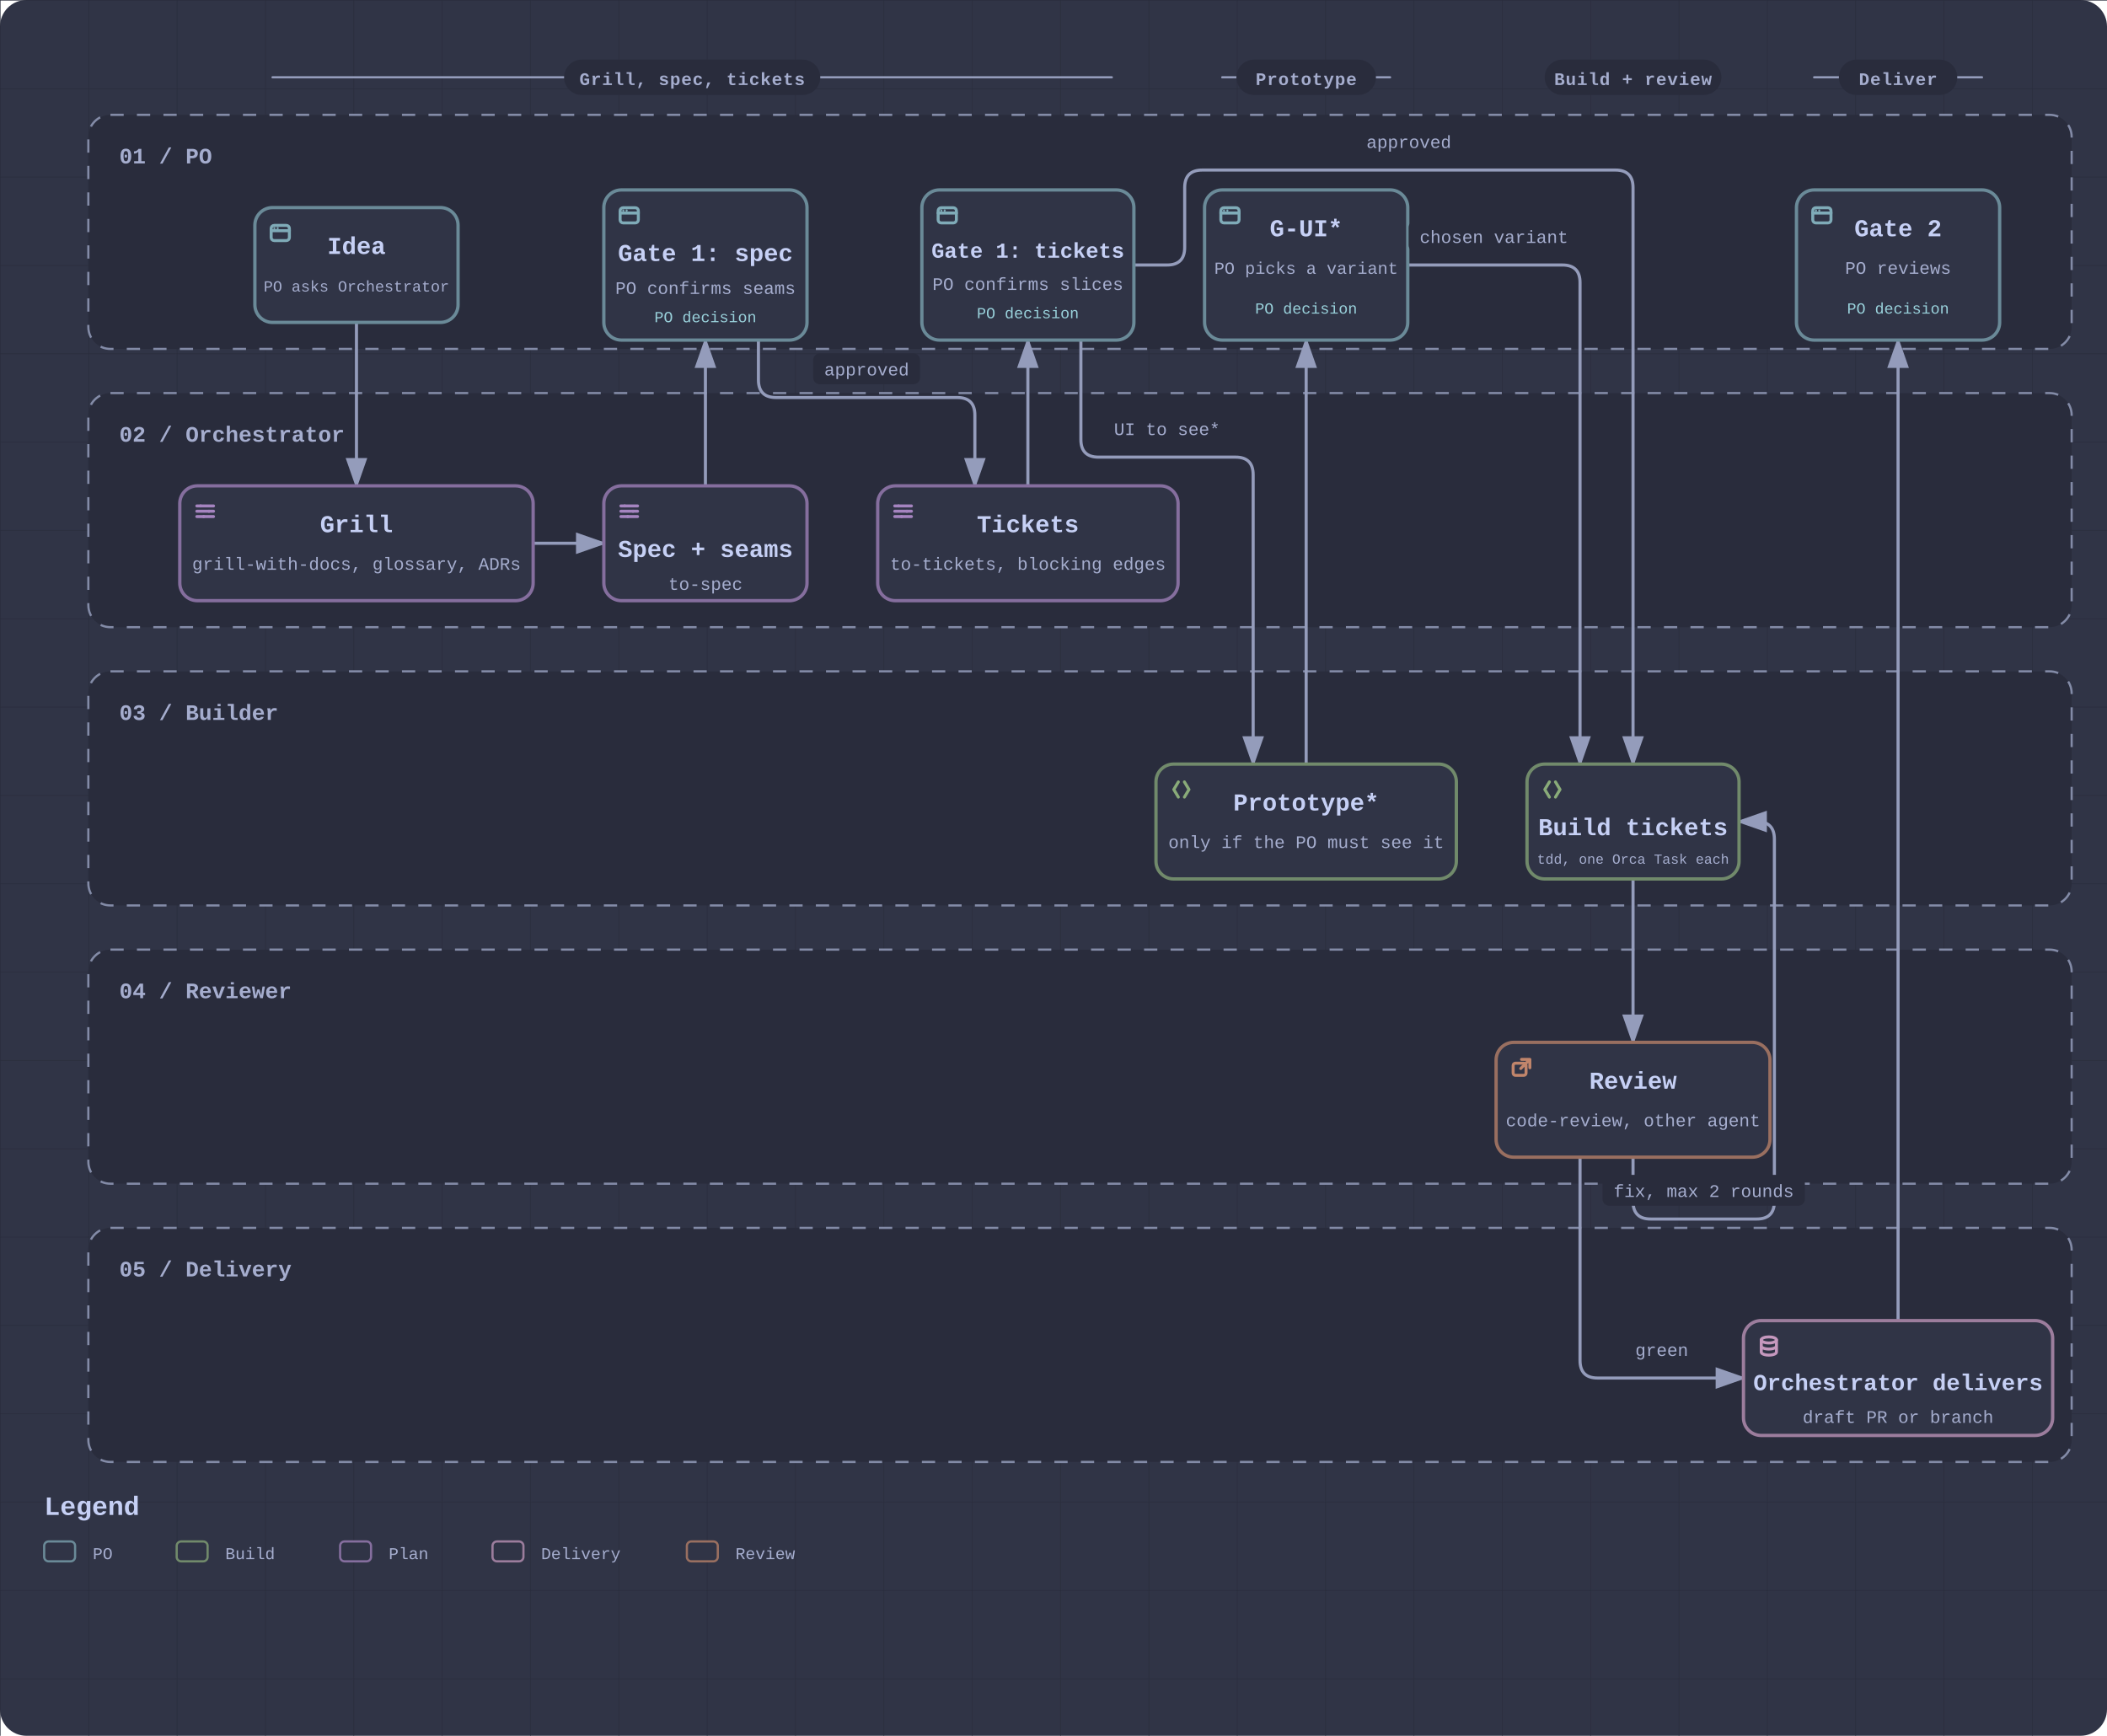
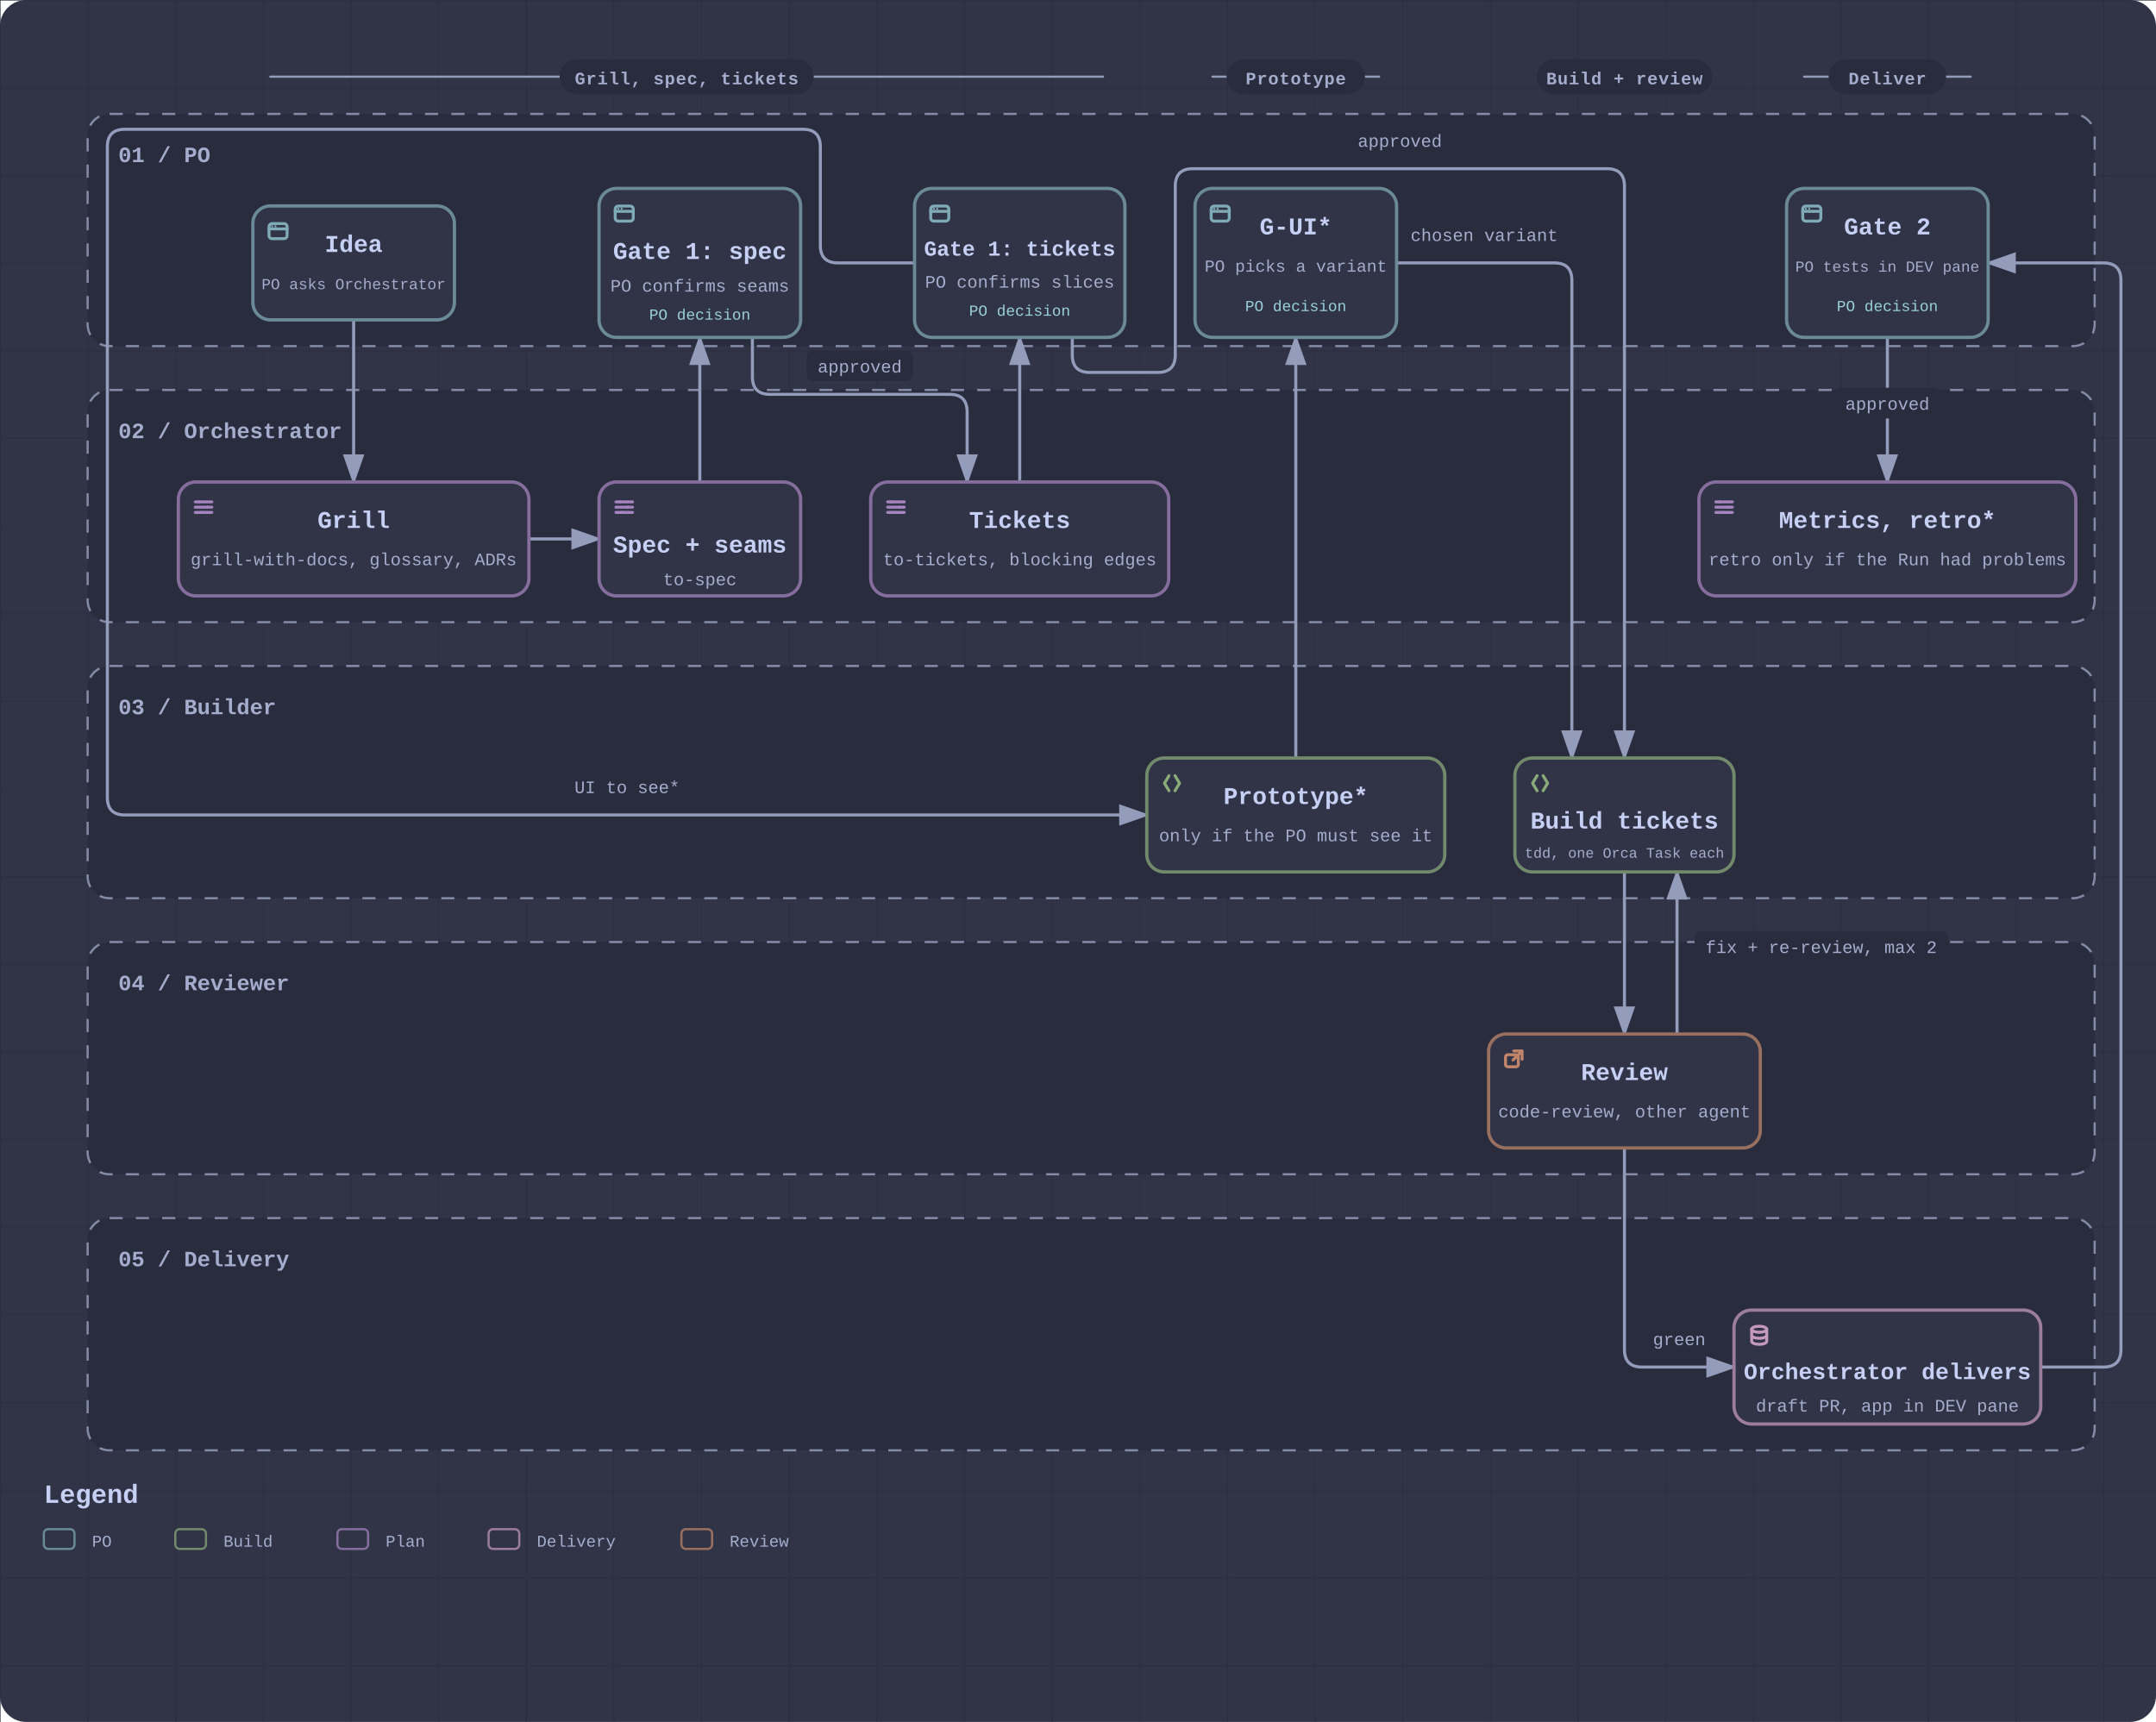
- <svg xmlns="http://www.w3.org/2000/svg" viewBox="0 0 954 786" role="img" lang="en" aria-labelledby="dev-flow-archify-diagram-title dev-flow-archify-diagram-description" width="954" height="786">
+ <svg xmlns="http://www.w3.org/2000/svg" viewBox="0 0 984 786" role="img" lang="en" aria-labelledby="dev-flow-archify-diagram-title dev-flow-archify-diagram-description" width="984" height="786">
  <style>
{ display: block; max-width: 100%; overflow-x: auto; overflow-y: hidden; }
svg { display: block; width: 100%; height: auto; max-width: none; margin: 0; background: none; font-family: ui-monospace, "SF Mono", Menlo, Consolas, "Liberation Mono", monospace; overflow: visible; }
.c-grid { stroke: #292c3c; fill: none; }
.c-mask { fill: #292c3c; stroke: none; }
.c-frontend { fill: #303446; stroke: #99d1db; }
.c-backend { fill: #303446; stroke: #a6d189; }
.c-database { fill: #303446; stroke: #f4b8e4; }
.c-messagebus { fill: #303446; stroke: #ca9ee6; }
.c-external { fill: #303446; stroke: #ef9f76; }
.t-primary { fill: #c6d0f5; }
.t-muted { fill: #a5adce; }
.t-frontend { fill: #99d1db; }
svg .semantic-sigil { fill: none; stroke: currentColor; stroke-width: 1.35; stroke-linecap: round; stroke-linejoin: round; opacity: 0.76; }
svg .semantic-sigil &gt; * { vector-effect: non-scaling-stroke; }
svg .semantic-sigil .sigil-fill { fill: currentColor; stroke: none; }
svg .s-frontend { color: #99d1db; }
svg .s-backend { color: #a6d189; }
svg .s-database { color: #f4b8e4; }
svg .s-messagebus { color: #ca9ee6; }
svg .s-external { color: #ef9f76; }
.a-default { stroke: #949cbb; fill: none; }
.m-default { fill: #949cbb; }
.m-emphasis { fill: #babbf1; }
.m-security { fill: #8caaee; }
.m-dashed { fill: #f4b8e4; }
.c-lane { fill: #292c3c; stroke: #838ba7; stroke-dasharray: 6,6; }
rect.c-frontend { stroke: #6a8a98; }
rect.c-backend { stroke: #718a6b; }
rect.c-database { stroke: #9c7d9d; }
rect.c-messagebus { stroke: #856e9e; }
rect.c-external { stroke: #996f60; }
.m-dashed { fill: #ca9ee6; }
.m-emphasis { fill: #c6d0f5; }
</style>
-   <rect x="0" y="0" width="954" height="786" rx="12" fill="#303446" />
+   <rect x="0" y="0" width="984" height="786" rx="12" fill="#303446" />
  <defs>
    <marker id="dev-flow-arrowhead" markerWidth="10" markerHeight="7" refX="9" refY="3.5" orient="auto">
      <polygon points="0 0, 10 3.5, 0 7" class="m-default" />
    </marker>
    <marker id="dev-flow-arrowhead-emphasis" markerWidth="10" markerHeight="7" refX="9" refY="3.5" orient="auto">
      <polygon points="0 0, 10 3.5, 0 7" class="m-emphasis" />
    </marker>
    <marker id="dev-flow-arrowhead-security" markerWidth="10" markerHeight="7" refX="9" refY="3.5" orient="auto">
      <polygon points="0 0, 10 3.5, 0 7" class="m-security" />
    </marker>
    <marker id="dev-flow-arrowhead-dashed" markerWidth="10" markerHeight="7" refX="9" refY="3.5" orient="auto">
      <polygon points="0 0, 10 3.5, 0 7" class="m-dashed" />
    </marker>
    <pattern id="dev-flow-grid" width="40" height="40" patternUnits="userSpaceOnUse">
      <path d="M 40 0 L 0 0 0 40" class="c-grid" stroke-width="0.5" />
    </pattern>
  </defs>
  <rect width="100%" height="100%" fill="url(#dev-flow-grid)" />
-   <rect x="40" y="52" width="898" height="106" rx="10" class="c-lane" stroke-width="1" />
+   <rect x="40" y="52" width="916" height="106" rx="10" class="c-lane" stroke-width="1" />
  <text x="54" y="74" class="t-muted" font-size="10" font-weight="600">01 / PO</text>
-   <rect x="40" y="178" width="898" height="106" rx="10" class="c-lane" stroke-width="1" />
+   <rect x="40" y="178" width="916" height="106" rx="10" class="c-lane" stroke-width="1" />
  <text x="54" y="200" class="t-muted" font-size="10" font-weight="600">02 / Orchestrator</text>
-   <rect x="40" y="304" width="898" height="106" rx="10" class="c-lane" stroke-width="1" />
+   <rect x="40" y="304" width="916" height="106" rx="10" class="c-lane" stroke-width="1" />
  <text x="54" y="326" class="t-muted" font-size="10" font-weight="600">03 / Builder</text>
-   <rect x="40" y="430" width="898" height="106" rx="10" class="c-lane" stroke-width="1" />
+   <rect x="40" y="430" width="916" height="106" rx="10" class="c-lane" stroke-width="1" />
  <text x="54" y="452" class="t-muted" font-size="10" font-weight="600">04 / Reviewer</text>
-   <rect x="40" y="556" width="898" height="106" rx="10" class="c-lane" stroke-width="1" />
+   <rect x="40" y="556" width="916" height="106" rx="10" class="c-lane" stroke-width="1" />
  <text x="54" y="578" class="t-muted" font-size="10" font-weight="600">05 / Delivery</text>
  <path d="M 123.4 35 H 503.4" class="a-default phase-rule" stroke-width="1" stroke-linecap="round" fill="none" />
  <rect x="255.4" y="27" width="116" height="16" rx="8" class="c-mask phase-chip" />
  <text x="313.4" y="38.5" class="t-muted" font-size="8" font-weight="600" text-anchor="middle" letter-spacing=".04em">Grill, spec, tickets</text>
  <path d="M 553.4 35 H 629.4" class="a-default phase-rule" stroke-width="1" stroke-linecap="round" fill="none" />
  <rect x="559.8" y="27" width="63.2" height="16" rx="8" class="c-mask phase-chip" />
  <text x="591.4" y="38.5" class="t-muted" font-size="8" font-weight="600" text-anchor="middle" letter-spacing=".04em">Prototype</text>
-   <path d="M 701.4 35 H 777.4" class="a-default phase-rule" stroke-width="1" stroke-linecap="round" fill="none" />
-   <rect x="699.4" y="27" width="80" height="16" rx="8" class="c-mask phase-chip" />
-   <text x="739.4" y="38.5" class="t-muted" font-size="8" font-weight="600" text-anchor="middle" letter-spacing=".04em">Build + review</text>
-   <path d="M 821.4 35 H 897.4" class="a-default phase-rule" stroke-width="1" stroke-linecap="round" fill="none" />
-   <rect x="832.6" y="27" width="53.6" height="16" rx="8" class="c-mask phase-chip" />
-   <text x="859.4" y="38.5" class="t-muted" font-size="8" font-weight="600" text-anchor="middle" letter-spacing=".04em">Deliver</text>
+   <path d="M 703.4 35 H 779.4" class="a-default phase-rule" stroke-width="1" stroke-linecap="round" fill="none" />
+   <rect x="701.4" y="27" width="80" height="16" rx="8" class="c-mask phase-chip" />
+   <text x="741.4" y="38.5" class="t-muted" font-size="8" font-weight="600" text-anchor="middle" letter-spacing=".04em">Build + review</text>
+   <path d="M 823.4 35 H 899.4" class="a-default phase-rule" stroke-width="1" stroke-linecap="round" fill="none" />
+   <rect x="834.6" y="27" width="53.6" height="16" rx="8" class="c-mask phase-chip" />
+   <text x="861.4" y="38.5" class="t-muted" font-size="8" font-weight="600" text-anchor="middle" letter-spacing=".04em">Deliver</text>
  <path d="M 161.4 146 L 161.4 220" class="a-default" style="--step: 0" stroke-width="1.4" marker-end="url(#dev-flow-arrowhead)" />
-   <path d="M 739.4 398 L 739.4 472" class="a-default" style="--step: 6" stroke-width="1.4" marker-end="url(#dev-flow-arrowhead)" />
-   <path d="M 859.4 598 L 859.4 154" class="a-default" style="--step: 8" stroke-width="1.4" marker-end="url(#dev-flow-arrowhead)" />
-   <path d="M 739.4 524 L 739.4 544 Q 739.4 552 747.4 552 L 795.4 552 Q 803.4 552 803.4 544 L 803.4 380 Q 803.4 372 795.4 372 L 787.4 372" class="a-default" style="--step: 12" stroke-width="1.4" marker-end="url(#dev-flow-arrowhead)" />
-   <path d="M 513.4 120 L 528.4 120 Q 536.4 120 536.4 112 L 536.4 85 Q 536.4 77 544.4 77 L 731.4 77 Q 739.4 77 739.4 85 L 739.4 346" class="a-default" style="--step: 5" stroke-width="1.4" marker-end="url(#dev-flow-arrowhead)" />
-   <path d="M 489.4 154 L 489.4 199 Q 489.4 207 497.4 207 L 559.4 207 Q 567.4 207 567.4 215 L 567.4 346" class="a-default" style="--step: 12" stroke-width="1.4" marker-end="url(#dev-flow-arrowhead)" />
+   <path d="M 741.4 398 L 741.4 472" class="a-default" style="--step: 6" stroke-width="1.4" marker-end="url(#dev-flow-arrowhead)" />
+   <path d="M 931.4 624 L 960 624 Q 968 624 968 616 L 968 128 Q 968 120 960 120 L 907.4 120" class="a-default" style="--step: 8" stroke-width="1.4" marker-end="url(#dev-flow-arrowhead)" />
+   <path d="M 765.4 472 L 765.4 398" class="a-default" style="--step: 12" stroke-width="1.4" marker-end="url(#dev-flow-arrowhead)" />
+   <path d="M 489.4 154 L 489.4 162 Q 489.4 170 497.4 170 L 528.4 170 Q 536.4 170 536.4 162 L 536.4 85 Q 536.4 77 544.4 77 L 733.4 77 Q 741.4 77 741.4 85 L 741.4 346" class="a-default" style="--step: 5" stroke-width="1.4" marker-end="url(#dev-flow-arrowhead)" />
+   <path d="M 861.4 154 L 861.4 220" class="a-default" style="--step: 9" stroke-width="1.4" marker-end="url(#dev-flow-arrowhead)" />
+   <path d="M 417.4 120 L 382.4 120 Q 374.4 120 374.4 112 L 374.4 67 Q 374.4 59 366.4 59 L 57 59 Q 49 59 49 67 L 49 364 Q 49 372 57 372 L 523.4 372" class="a-default" style="--step: 12" stroke-width="1.4" marker-end="url(#dev-flow-arrowhead)" />
  <path d="M 343.4 154 L 343.4 172 Q 343.4 180 351.4 180 L 433.4 180 Q 441.4 180 441.4 188 L 441.4 220" class="a-default" style="--step: 3" stroke-width="1.4" marker-end="url(#dev-flow-arrowhead)" />
  <path d="M 241.4 246 L 273.4 246" class="a-default" style="--step: 1" stroke-width="1.4" marker-end="url(#dev-flow-arrowhead)" />
-   <path d="M 637.4 120 L 707.4 120 Q 715.4 120 715.4 128 L 715.4 346" class="a-default" style="--step: 12" stroke-width="1.4" marker-end="url(#dev-flow-arrowhead)" />
+   <path d="M 637.4 120 L 709.4 120 Q 717.4 120 717.4 128 L 717.4 346" class="a-default" style="--step: 12" stroke-width="1.4" marker-end="url(#dev-flow-arrowhead)" />
  <path d="M 591.4 346 L 591.4 154" class="a-default" style="--step: 12" stroke-width="1.4" marker-end="url(#dev-flow-arrowhead)" />
  <path d="M 319.4 220 L 319.4 154" class="a-default" style="--step: 2" stroke-width="1.4" marker-end="url(#dev-flow-arrowhead)" />
  <path d="M 465.4 220 L 465.4 154" class="a-default" style="--step: 4" stroke-width="1.4" marker-end="url(#dev-flow-arrowhead)" />
-   <path d="M 715.4 524 L 715.4 616 Q 715.4 624 723.4 624 L 789.4 624" class="a-default" style="--step: 7" stroke-width="1.4" marker-end="url(#dev-flow-arrowhead)" />
+   <path d="M 741.4 524 L 741.4 616 Q 741.4 624 749.4 624 L 791.4 624" class="a-default" style="--step: 7" stroke-width="1.4" marker-end="url(#dev-flow-arrowhead)" />
  <g id="dev-flow-node-idea">
    <rect x="115.4" y="94" width="92" height="52" rx="8" class="c-mask" />
    <rect x="115.4" y="94" width="92" height="52" rx="8" class="c-frontend" style="--step: 0" stroke-width="1.5" />
    <g aria-hidden="true" class="semantic-sigil s-frontend" transform="translate(121.4 100) scale(0.6875)">
      <rect x="2" y="3" width="12" height="10" rx="2" />
      <path d="M2 6.5h12" />
      <circle cx="4.1" cy="4.8" r=".7" class="sigil-fill" />
      <circle cx="6.3" cy="4.8" r=".7" class="sigil-fill" />
    </g>
    <text x="161.4" y="115" class="t-primary" font-size="11" font-weight="600" text-anchor="middle">Idea</text>
    <text x="161.4" y="132" class="t-muted" font-size="7" text-anchor="middle">PO asks Orchestrator</text>
  </g>
  <g id="dev-flow-node-gate1a">
    <rect x="273.4" y="86" width="92" height="68" rx="8" class="c-mask" />
    <rect x="273.4" y="86" width="92" height="68" rx="8" class="c-frontend" style="--step: 3" stroke-width="1.5" />
    <g aria-hidden="true" class="semantic-sigil s-frontend" transform="translate(279.4 92) scale(0.6875)">
      <rect x="2" y="3" width="12" height="10" rx="2" />
      <path d="M2 6.5h12" />
      <circle cx="4.1" cy="4.8" r=".7" class="sigil-fill" />
      <circle cx="6.3" cy="4.8" r=".7" class="sigil-fill" />
    </g>
    <text x="319.4" y="118.2" class="t-primary" font-size="11" font-weight="600" text-anchor="middle">Gate 1: spec</text>
    <text x="319.4" y="133.1" class="t-muted" font-size="8" text-anchor="middle">PO confirms seams</text>
    <text x="319.4" y="145.9" class="t-frontend" font-size="7" text-anchor="middle">PO decision</text>
  </g>
  <g id="dev-flow-node-gate1b">
    <rect x="417.4" y="86" width="96" height="68" rx="8" class="c-mask" />
    <rect x="417.4" y="86" width="96" height="68" rx="8" class="c-frontend" style="--step: 5" stroke-width="1.5" />
    <g aria-hidden="true" class="semantic-sigil s-frontend" transform="translate(423.4 92) scale(0.6875)">
      <rect x="2" y="3" width="12" height="10" rx="2" />
      <path d="M2 6.5h12" />
      <circle cx="4.1" cy="4.8" r=".7" class="sigil-fill" />
      <circle cx="6.3" cy="4.8" r=".7" class="sigil-fill" />
    </g>
    <text x="465.4" y="116.7" class="t-primary" font-size="9.7" font-weight="600" text-anchor="middle">Gate 1: tickets</text>
    <text x="465.4" y="131.3" class="t-muted" font-size="8" text-anchor="middle">PO confirms slices</text>
    <text x="465.4" y="144.1" class="t-frontend" font-size="7" text-anchor="middle">PO decision</text>
  </g>
  <g id="dev-flow-node-gui">
    <rect x="545.4" y="86" width="92" height="68" rx="8" class="c-mask" />
    <rect x="545.4" y="86" width="92" height="68" rx="8" class="c-frontend" style="--step: 12" stroke-width="1.5" />
    <g aria-hidden="true" class="semantic-sigil s-frontend" transform="translate(551.4 92) scale(0.6875)">
      <rect x="2" y="3" width="12" height="10" rx="2" />
      <path d="M2 6.5h12" />
      <circle cx="4.1" cy="4.8" r=".7" class="sigil-fill" />
      <circle cx="6.3" cy="4.8" r=".7" class="sigil-fill" />
    </g>
    <text x="591.4" y="107" class="t-primary" font-size="11" font-weight="600" text-anchor="middle">G-UI*</text>
    <text x="591.4" y="124" class="t-muted" font-size="7.7" text-anchor="middle">PO picks a variant</text>
    <text x="591.4" y="142" class="t-frontend" font-size="7" text-anchor="middle">PO decision</text>
  </g>
  <g id="dev-flow-node-gate2">
-     <rect x="813.4" y="86" width="92" height="68" rx="8" class="c-mask" />
-     <rect x="813.4" y="86" width="92" height="68" rx="8" class="c-frontend" style="--step: 9" stroke-width="1.5" />
-     <g aria-hidden="true" class="semantic-sigil s-frontend" transform="translate(819.4 92) scale(0.6875)">
-       <rect x="2" y="3" width="12" height="10" rx="2" />
-       <path d="M2 6.5h12" />
-       <circle cx="4.1" cy="4.8" r=".7" class="sigil-fill" />
-       <circle cx="6.3" cy="4.8" r=".7" class="sigil-fill" />
-     </g>
-     <text x="859.4" y="107" class="t-primary" font-size="11" font-weight="600" text-anchor="middle">Gate 2</text>
-     <text x="859.4" y="124" class="t-muted" font-size="8" text-anchor="middle">PO reviews</text>
-     <text x="859.4" y="142" class="t-frontend" font-size="7" text-anchor="middle">PO decision</text>
+     <rect x="815.4" y="86" width="92" height="68" rx="8" class="c-mask" />
+     <rect x="815.4" y="86" width="92" height="68" rx="8" class="c-frontend" style="--step: 9" stroke-width="1.5" />
+     <g aria-hidden="true" class="semantic-sigil s-frontend" transform="translate(821.4 92) scale(0.6875)">
+       <rect x="2" y="3" width="12" height="10" rx="2" />
+       <path d="M2 6.5h12" />
+       <circle cx="4.1" cy="4.8" r=".7" class="sigil-fill" />
+       <circle cx="6.3" cy="4.8" r=".7" class="sigil-fill" />
+     </g>
+     <text x="861.4" y="107" class="t-primary" font-size="11" font-weight="600" text-anchor="middle">Gate 2</text>
+     <text x="861.4" y="124" class="t-muted" font-size="7" text-anchor="middle">PO tests in DEV pane</text>
+     <text x="861.4" y="142" class="t-frontend" font-size="7" text-anchor="middle">PO decision</text>
  </g>
  <g id="dev-flow-node-grill">
    <rect x="81.4" y="220" width="160" height="52" rx="8" class="c-mask" />
    <rect x="81.4" y="220" width="160" height="52" rx="8" class="c-messagebus" style="--step: 1" stroke-width="1.5" />
    <g aria-hidden="true" class="semantic-sigil s-messagebus" transform="translate(87.4 226) scale(0.6875)">
      <path d="M2.5 4.5h11M2.5 8h11M2.5 11.5h11" />
      <circle cx="5" cy="4.5" r="1" class="sigil-fill" />
      <circle cx="10.5" cy="8" r="1" class="sigil-fill" />
      <circle cx="7" cy="11.5" r="1" class="sigil-fill" />
    </g>
    <text x="161.4" y="241" class="t-primary" font-size="11" font-weight="600" text-anchor="middle">Grill</text>
    <text x="161.4" y="258" class="t-muted" font-size="8" text-anchor="middle">grill-with-docs, glossary, ADRs</text>
  </g>
  <g id="dev-flow-node-spec">
    <rect x="273.4" y="220" width="92" height="52" rx="8" class="c-mask" />
    <rect x="273.4" y="220" width="92" height="52" rx="8" class="c-messagebus" style="--step: 2" stroke-width="1.5" />
    <g aria-hidden="true" class="semantic-sigil s-messagebus" transform="translate(279.4 226) scale(0.6875)">
      <path d="M2.5 4.5h11M2.5 8h11M2.5 11.5h11" />
      <circle cx="5" cy="4.5" r="1" class="sigil-fill" />
      <circle cx="10.5" cy="8" r="1" class="sigil-fill" />
      <circle cx="7" cy="11.5" r="1" class="sigil-fill" />
    </g>
    <text x="319.4" y="252.2" class="t-primary" font-size="11" font-weight="600" text-anchor="middle">Spec + seams</text>
    <text x="319.4" y="267.1" class="t-muted" font-size="8" text-anchor="middle">to-spec</text>
  </g>
  <g id="dev-flow-node-tickets">
    <rect x="397.4" y="220" width="136" height="52" rx="8" class="c-mask" />
    <rect x="397.4" y="220" width="136" height="52" rx="8" class="c-messagebus" style="--step: 4" stroke-width="1.5" />
    <g aria-hidden="true" class="semantic-sigil s-messagebus" transform="translate(403.4 226) scale(0.6875)">
      <path d="M2.5 4.5h11M2.5 8h11M2.5 11.5h11" />
      <circle cx="5" cy="4.5" r="1" class="sigil-fill" />
      <circle cx="10.5" cy="8" r="1" class="sigil-fill" />
      <circle cx="7" cy="11.5" r="1" class="sigil-fill" />
    </g>
    <text x="465.4" y="241" class="t-primary" font-size="11" font-weight="600" text-anchor="middle">Tickets</text>
    <text x="465.4" y="258" class="t-muted" font-size="8" text-anchor="middle">to-tickets, blocking edges</text>
+   </g>
+   <g id="dev-flow-node-close">
+     <rect x="775.4" y="220" width="172" height="52" rx="8" class="c-mask" />
+     <rect x="775.4" y="220" width="172" height="52" rx="8" class="c-messagebus" style="--step: 10" stroke-width="1.5" />
+     <g aria-hidden="true" class="semantic-sigil s-messagebus" transform="translate(781.4 226) scale(0.6875)">
+       <path d="M2.5 4.5h11M2.5 8h11M2.5 11.5h11" />
+       <circle cx="5" cy="4.5" r="1" class="sigil-fill" />
+       <circle cx="10.5" cy="8" r="1" class="sigil-fill" />
+       <circle cx="7" cy="11.5" r="1" class="sigil-fill" />
+     </g>
+     <text x="861.4" y="241" class="t-primary" font-size="11" font-weight="600" text-anchor="middle">Metrics, retro*</text>
+     <text x="861.4" y="258" class="t-muted" font-size="8" text-anchor="middle">retro only if the Run had problems</text>
  </g>
  <g id="dev-flow-node-proto">
    <rect x="523.4" y="346" width="136" height="52" rx="8" class="c-mask" />
    <rect x="523.4" y="346" width="136" height="52" rx="8" class="c-backend" style="--step: 12" stroke-width="1.5" />
    <g aria-hidden="true" class="semantic-sigil s-backend" transform="translate(529.4 352) scale(0.6875)">
      <path d="M6 3 3 8l3 5M10 3l3 5-3 5" />
    </g>
    <text x="591.4" y="367" class="t-primary" font-size="11" font-weight="600" text-anchor="middle">Prototype*</text>
    <text x="591.4" y="384" class="t-muted" font-size="8" text-anchor="middle">only if the PO must see it</text>
  </g>
  <g id="dev-flow-node-build">
-     <rect x="691.4" y="346" width="96" height="52" rx="8" class="c-mask" />
-     <rect x="691.4" y="346" width="96" height="52" rx="8" class="c-backend" style="--step: 6" stroke-width="1.5" />
+     <rect x="691.4" y="346" width="100" height="52" rx="8" class="c-mask" />
+     <rect x="691.4" y="346" width="100" height="52" rx="8" class="c-backend" style="--step: 6" stroke-width="1.5" />
    <g aria-hidden="true" class="semantic-sigil s-backend" transform="translate(697.4 352) scale(0.6875)">
      <path d="M6 3 3 8l3 5M10 3l3 5-3 5" />
    </g>
-     <text x="739.4" y="378.2" class="t-primary" font-size="11" font-weight="600" text-anchor="middle">Build tickets</text>
-     <text x="739.4" y="391.1" class="t-muted" font-size="6.3" text-anchor="middle">tdd, one Orca Task each</text>
+     <text x="741.4" y="378.2" class="t-primary" font-size="11" font-weight="600" text-anchor="middle">Build tickets</text>
+     <text x="741.4" y="391.5" class="t-muted" font-size="6.6" text-anchor="middle">tdd, one Orca Task each</text>
  </g>
  <g id="dev-flow-node-verify">
-     <rect x="677.4" y="472" width="124" height="52" rx="8" class="c-mask" />
-     <rect x="677.4" y="472" width="124" height="52" rx="8" class="c-external" style="--step: 7" stroke-width="1.5" />
-     <g aria-hidden="true" class="semantic-sigil s-external" transform="translate(683.4 478) scale(0.6875)">
+     <rect x="679.4" y="472" width="124" height="52" rx="8" class="c-mask" />
+     <rect x="679.4" y="472" width="124" height="52" rx="8" class="c-external" style="--step: 7" stroke-width="1.5" />
+     <g aria-hidden="true" class="semantic-sigil s-external" transform="translate(685.4 478) scale(0.6875)">
      <rect x="2.5" y="5" width="8.5" height="8" rx="1.5" />
      <path d="M8 2.5h5.5V8M13.5 2.5 7.5 8.5" />
    </g>
-     <text x="739.4" y="493" class="t-primary" font-size="11" font-weight="600" text-anchor="middle">Review</text>
-     <text x="739.4" y="510" class="t-muted" font-size="8" text-anchor="middle">code-review, other agent</text>
+     <text x="741.4" y="493" class="t-primary" font-size="11" font-weight="600" text-anchor="middle">Review</text>
+     <text x="741.4" y="510" class="t-muted" font-size="8" text-anchor="middle">code-review, other agent</text>
  </g>
  <g id="dev-flow-node-deliver">
-     <rect x="789.4" y="598" width="140" height="52" rx="8" class="c-mask" />
-     <rect x="789.4" y="598" width="140" height="52" rx="8" class="c-database" style="--step: 8" stroke-width="1.5" />
-     <g aria-hidden="true" class="semantic-sigil s-database" transform="translate(795.4 604) scale(0.6875)">
+     <rect x="791.4" y="598" width="140" height="52" rx="8" class="c-mask" />
+     <rect x="791.4" y="598" width="140" height="52" rx="8" class="c-database" style="--step: 8" stroke-width="1.5" />
+     <g aria-hidden="true" class="semantic-sigil s-database" transform="translate(797.4 604) scale(0.6875)">
      <ellipse cx="8" cy="4" rx="5" ry="2" />
      <path d="M3 4v8c0 1.1 2.2 2 5 2s5-.9 5-2V4M3 8c0 1.1 2.2 2 5 2s5-.9 5-2" />
    </g>
-     <text x="859.4" y="629.5" class="t-primary" font-size="10.4" font-weight="600" text-anchor="middle">Orchestrator delivers</text>
-     <text x="859.4" y="644.3" class="t-muted" font-size="8" text-anchor="middle">draft PR or branch</text>
-   </g>
-   <g>
-     <rect x="725.6" y="532" width="91.6" height="14" rx="3" class="c-mask" />
-     <text x="771.4" y="542" class="t-muted" font-size="8" text-anchor="middle">fix, max 2 rounds</text>
-   </g>
-   <g>
-     <rect x="613.7" y="57" width="48.4" height="14" rx="3" class="c-mask" />
-     <text x="637.9" y="67" class="t-muted" font-size="8" text-anchor="middle">approved</text>
-   </g>
-   <g>
-     <rect x="499.4" y="187" width="58" height="14" rx="3" class="c-mask" />
-     <text x="528.4" y="197" class="t-muted" font-size="8" text-anchor="middle">UI to see*</text>
+     <text x="861.4" y="629.5" class="t-primary" font-size="10.4" font-weight="600" text-anchor="middle">Orchestrator delivers</text>
+     <text x="861.4" y="644.3" class="t-muted" font-size="8" text-anchor="middle">draft PR, app in DEV pane</text>
+   </g>
+   <g>
+     <rect x="773.4" y="425" width="115.6" height="14" rx="3" class="c-mask" />
+     <text x="831.2" y="435" class="t-muted" font-size="8" text-anchor="middle">fix + re-review, max 2</text>
+   </g>
+   <g>
+     <rect x="614.7" y="57" width="48.4" height="14" rx="3" class="c-mask" />
+     <text x="638.9" y="67" class="t-muted" font-size="8" text-anchor="middle">approved</text>
+   </g>
+   <g>
+     <rect x="837.2" y="177" width="48.4" height="14" rx="3" class="c-mask" />
+     <text x="861.4" y="187" class="t-muted" font-size="8" text-anchor="middle">approved</text>
+   </g>
+   <g>
+     <rect x="257.2" y="352" width="58" height="14" rx="3" class="c-mask" />
+     <text x="286.2" y="362" class="t-muted" font-size="8" text-anchor="middle">UI to see*</text>
  </g>
  <g>
    <rect x="368.2" y="160" width="48.4" height="14" rx="3" class="c-mask" />
    <text x="392.4" y="170" class="t-muted" font-size="8" text-anchor="middle">approved</text>
  </g>
  <g>
-     <rect x="637.8" y="100" width="77.2" height="14" rx="3" class="c-mask" />
-     <text x="676.4" y="110" class="t-muted" font-size="8" text-anchor="middle">chosen variant</text>
-   </g>
-   <g>
-     <rect x="735.4" y="604" width="34" height="14" rx="3" class="c-mask" />
-     <text x="752.4" y="614" class="t-muted" font-size="8" text-anchor="middle">green</text>
+     <rect x="638.8" y="100" width="77.2" height="14" rx="3" class="c-mask" />
+     <text x="677.4" y="110" class="t-muted" font-size="8" text-anchor="middle">chosen variant</text>
+   </g>
+   <g>
+     <rect x="749.4" y="604" width="34" height="14" rx="3" class="c-mask" />
+     <text x="766.4" y="614" class="t-muted" font-size="8" text-anchor="middle">green</text>
  </g>
  <g>
    <text x="20" y="686" class="t-primary" font-size="12" font-weight="650">Legend</text>
    <g>
      <rect x="20" y="698" width="14" height="9" rx="2" class="c-frontend" stroke-width="1" />
      <text x="42" y="706" class="t-muted" font-size="7.5" font-weight="500">PO</text>
    </g>
    <g>
      <rect x="80" y="698" width="14" height="9" rx="2" class="c-backend" stroke-width="1" />
      <text x="102" y="706" class="t-muted" font-size="7.5" font-weight="500">Build</text>
    </g>
    <g>
      <rect x="154" y="698" width="14" height="9" rx="2" class="c-messagebus" stroke-width="1" />
      <text x="176" y="706" class="t-muted" font-size="7.5" font-weight="500">Plan</text>
    </g>
    <g>
      <rect x="223" y="698" width="14" height="9" rx="2" class="c-database" stroke-width="1" />
      <text x="245" y="706" class="t-muted" font-size="7.5" font-weight="500">Delivery</text>
    </g>
    <g>
      <rect x="311" y="698" width="14" height="9" rx="2" class="c-external" stroke-width="1" />
      <text x="333" y="706" class="t-muted" font-size="7.5" font-weight="500">Review</text>
    </g>
  </g>
</svg>
